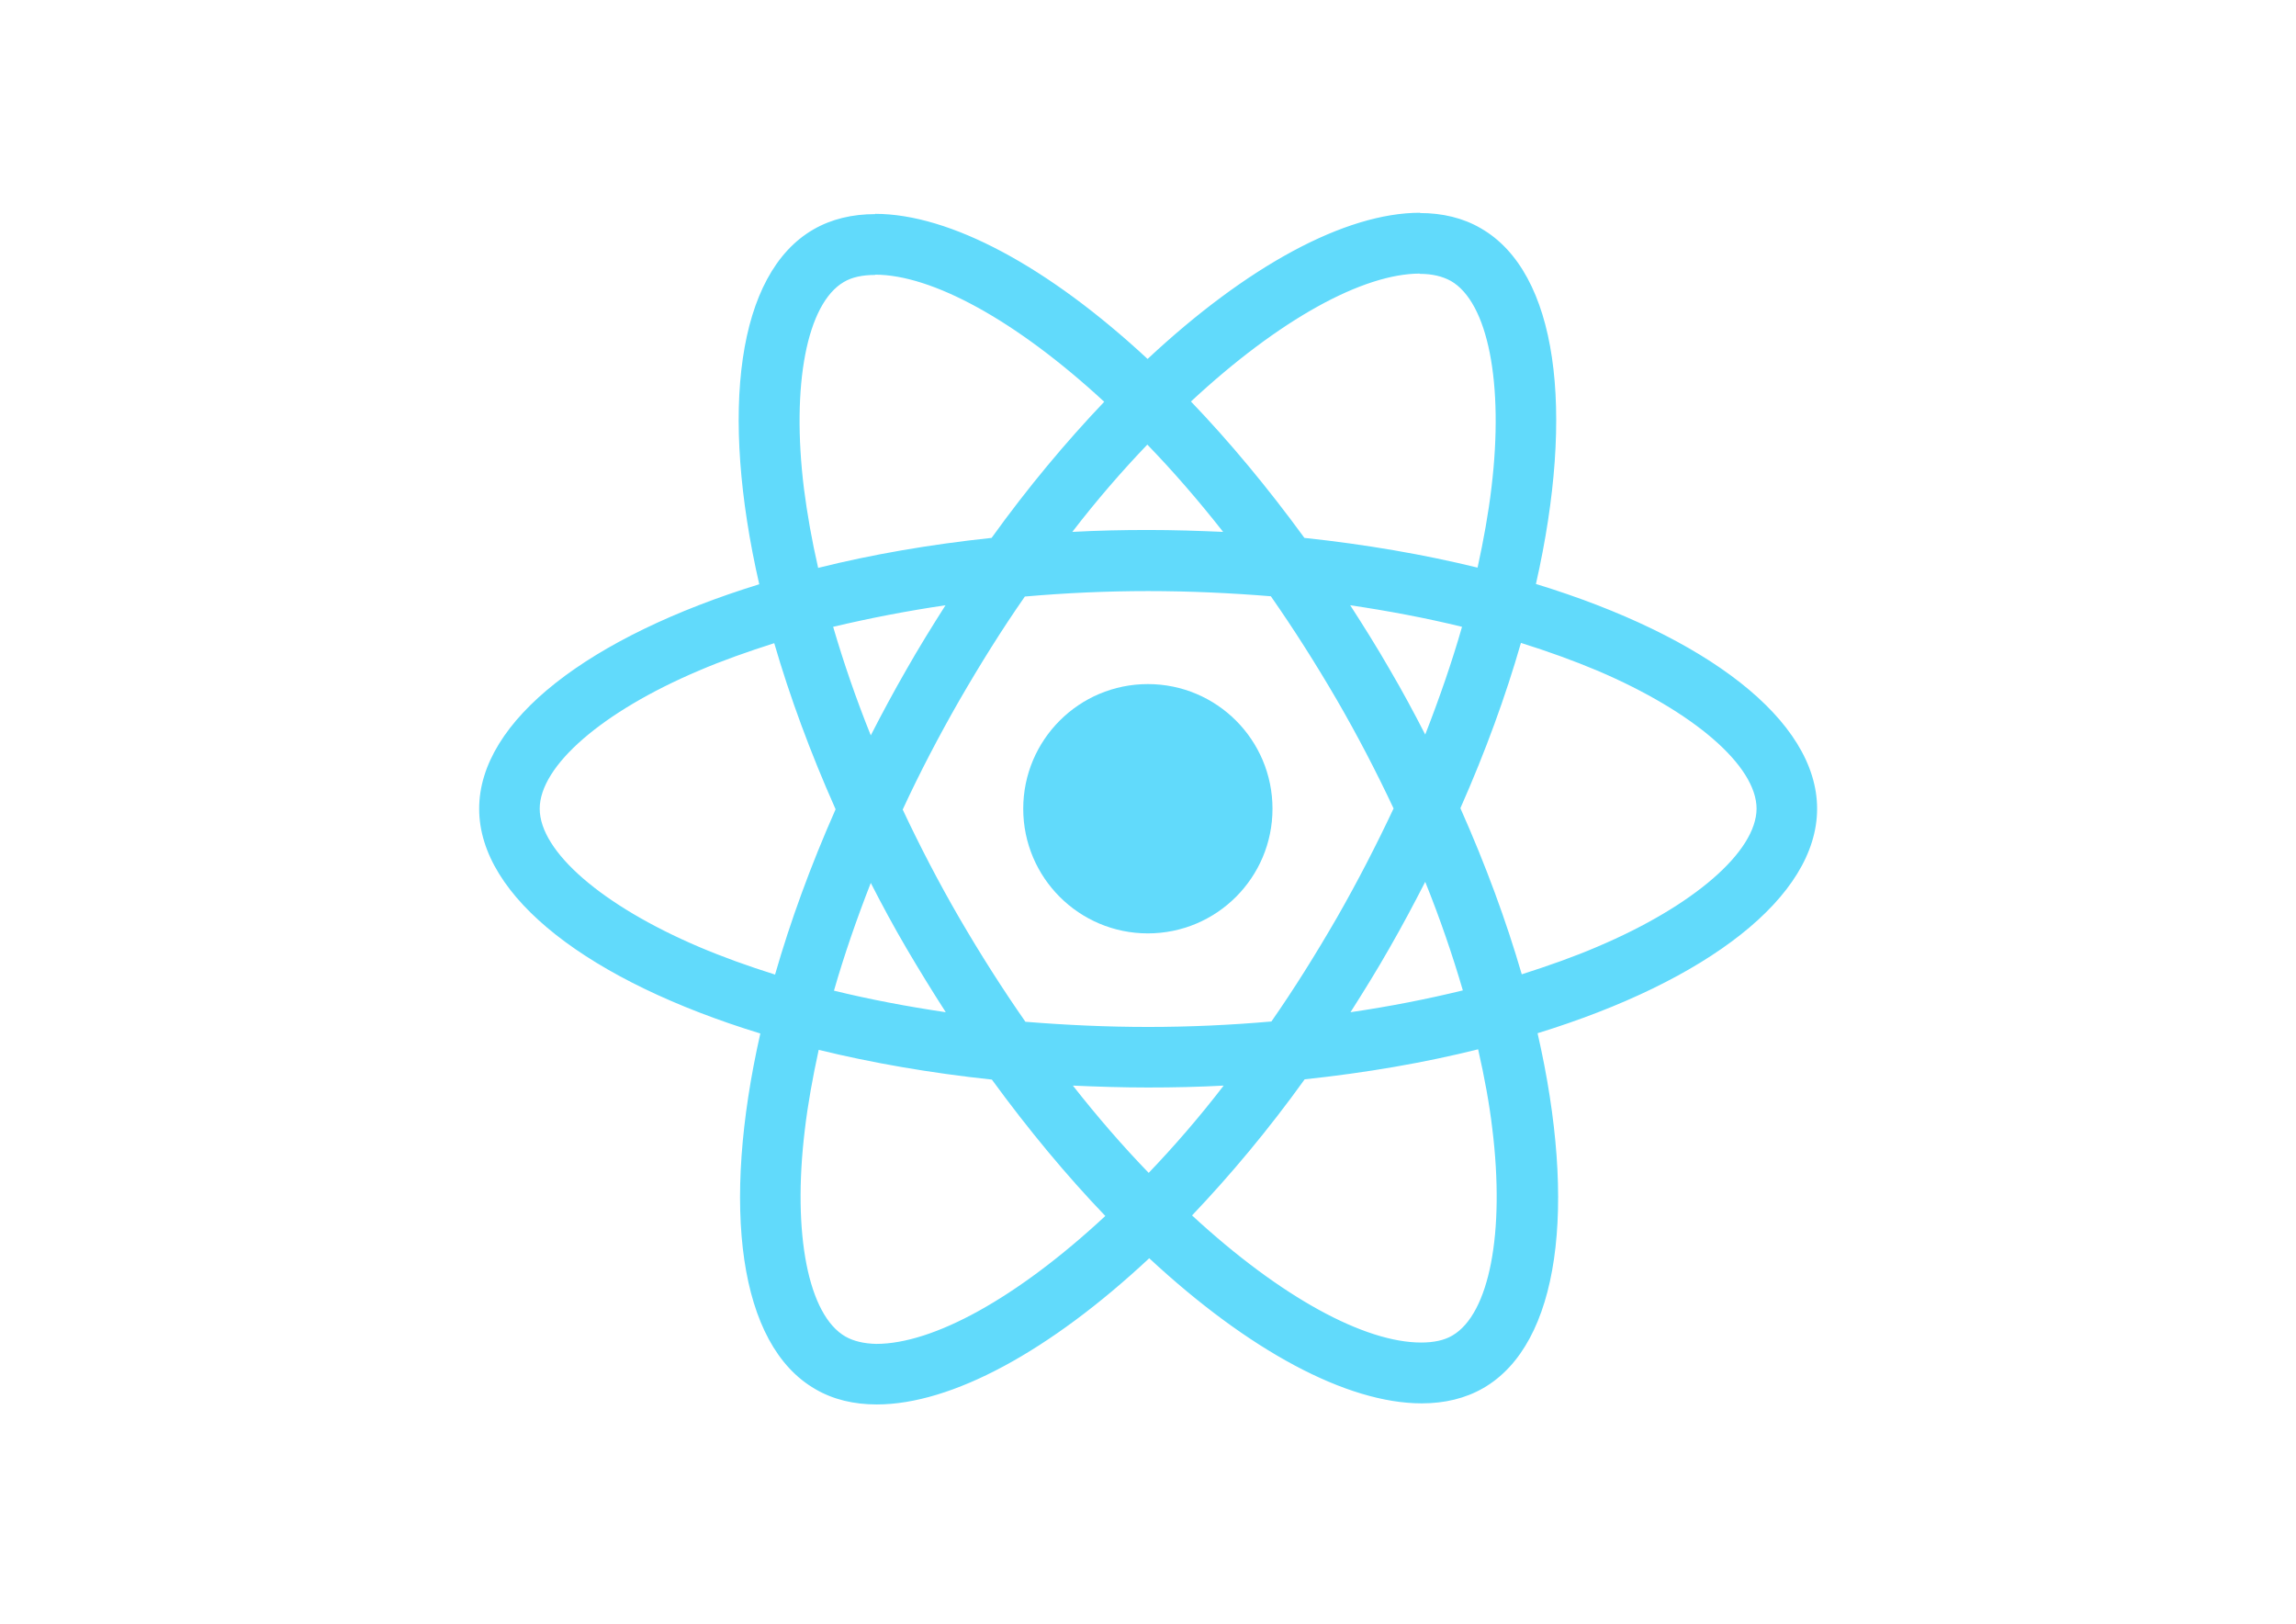
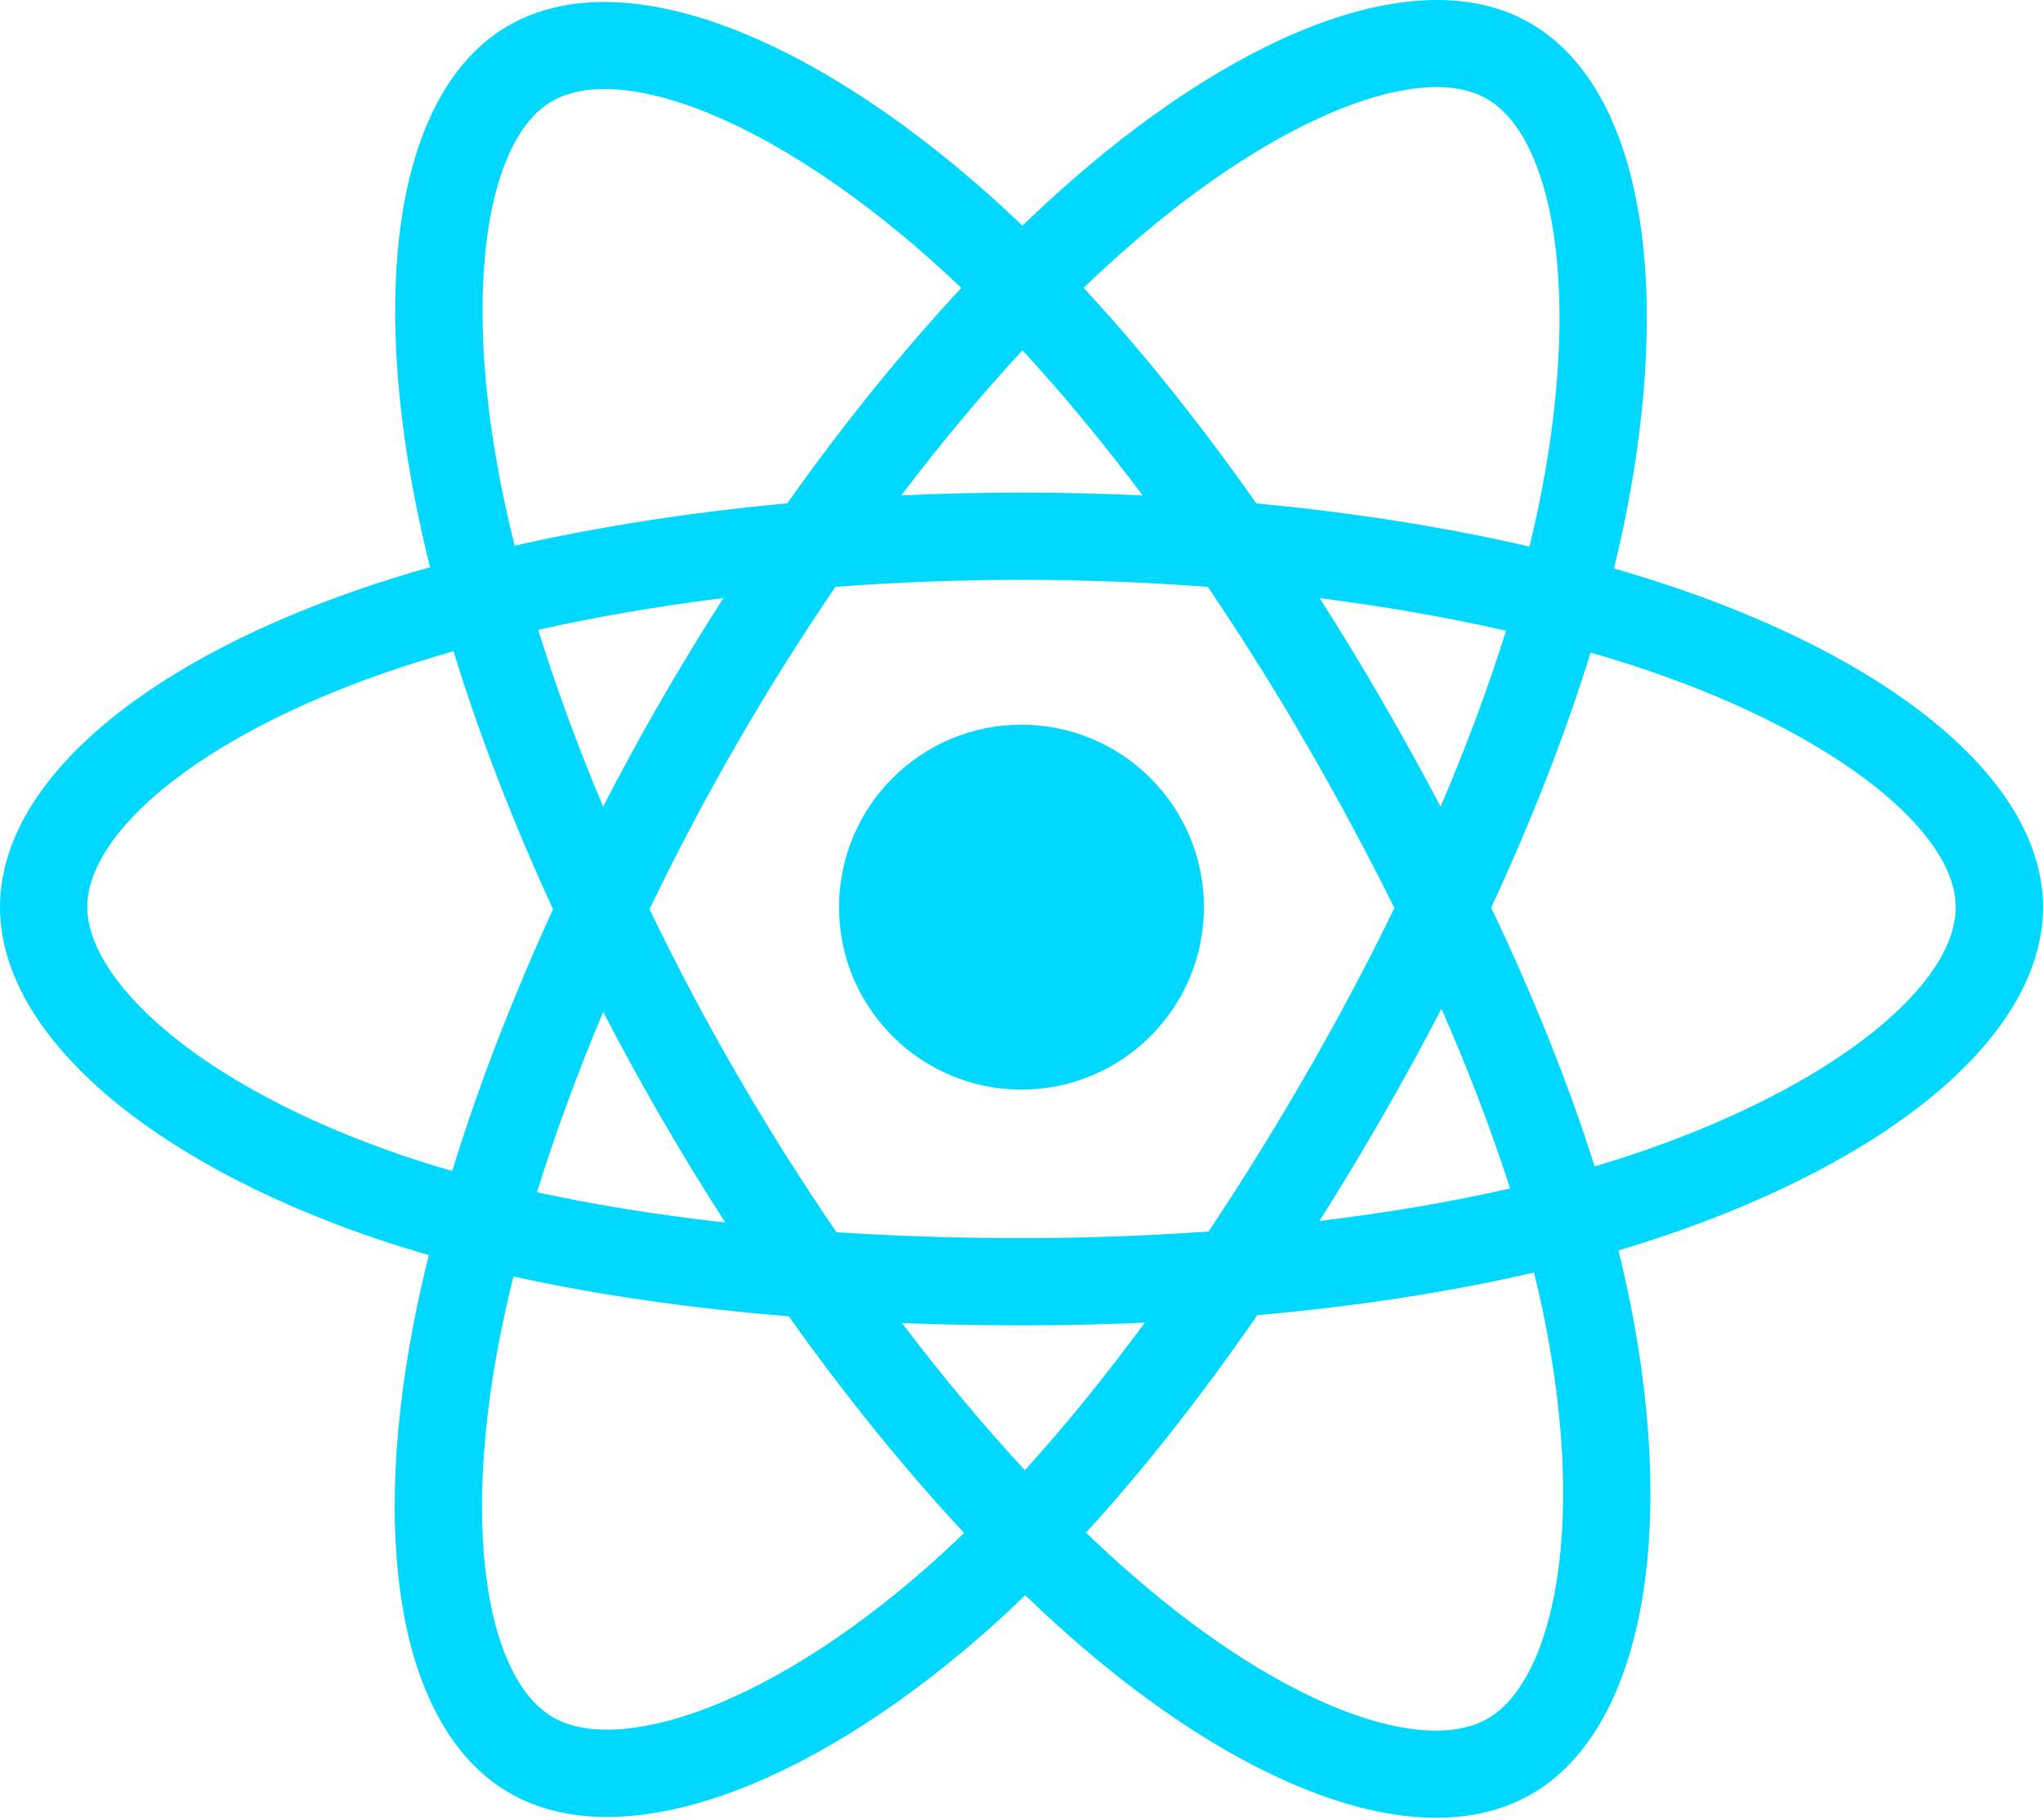
- <svg xmlns="http://www.w3.org/2000/svg" viewBox="0 0 841.9 595.3">
-   <g fill="#61DAFB">
-     <path d="M666.3 296.5c0-32.5-40.7-63.3-103.1-82.4 14.4-63.6 8-114.2-20.2-130.4-6.5-3.8-14.1-5.6-22.4-5.6v22.3c4.6 0 8.3.9 11.4 2.6 13.6 7.8 19.5 37.5 14.9 75.7-1.1 9.4-2.9 19.3-5.1 29.4-19.6-4.8-41-8.5-63.5-10.9-13.5-18.5-27.5-35.3-41.6-50 32.6-30.3 63.2-46.9 84-46.9V78c-27.5 0-63.5 19.6-99.9 53.6-36.4-33.8-72.4-53.2-99.9-53.2v22.3c20.7 0 51.4 16.5 84 46.6-14 14.7-28 31.4-41.3 49.9-22.6 2.4-44 6.1-63.6 11-2.3-10-4-19.7-5.2-29-4.7-38.2 1.1-67.9 14.6-75.8 3-1.8 6.9-2.6 11.5-2.6V78.5c-8.4 0-16 1.8-22.6 5.6-28.1 16.2-34.4 66.7-19.9 130.1-62.2 19.2-102.7 49.9-102.7 82.3 0 32.5 40.7 63.3 103.1 82.4-14.4 63.6-8 114.2 20.2 130.4 6.5 3.8 14.1 5.6 22.5 5.6 27.5 0 63.5-19.6 99.9-53.6 36.4 33.8 72.4 53.2 99.9 53.2 8.4 0 16-1.8 22.6-5.6 28.1-16.2 34.4-66.7 19.9-130.1 62-19.1 102.5-49.9 102.5-82.3zm-130.2-66.7c-3.7 12.9-8.3 26.2-13.5 39.5-4.1-8-8.4-16-13.1-24-4.6-8-9.5-15.8-14.4-23.4 14.2 2.1 27.9 4.7 41 7.9zm-45.8 106.5c-7.8 13.5-15.8 26.3-24.1 38.2-14.9 1.3-30 2-45.2 2-15.1 0-30.2-.7-45-1.9-8.3-11.9-16.4-24.6-24.2-38-7.6-13.1-14.5-26.4-20.8-39.8 6.2-13.4 13.2-26.8 20.7-39.9 7.8-13.5 15.8-26.3 24.1-38.2 14.9-1.3 30-2 45.2-2 15.1 0 30.2.7 45 1.9 8.3 11.9 16.4 24.6 24.2 38 7.6 13.1 14.5 26.4 20.8 39.8-6.3 13.4-13.2 26.8-20.7 39.9zm32.3-13c5.4 13.4 10 26.8 13.8 39.8-13.1 3.2-26.9 5.9-41.2 8 4.9-7.7 9.8-15.6 14.4-23.7 4.6-8 8.9-16.1 13-24.1zM421.2 430c-9.3-9.6-18.6-20.3-27.8-32 9 .4 18.2.7 27.5.7 9.4 0 18.7-.2 27.8-.7-9 11.7-18.3 22.4-27.5 32zm-74.4-58.9c-14.2-2.1-27.9-4.7-41-7.9 3.7-12.9 8.3-26.2 13.5-39.5 4.1 8 8.4 16 13.1 24 4.7 8 9.5 15.8 14.4 23.4zM420.7 163c9.3 9.6 18.6 20.3 27.8 32-9-.4-18.2-.7-27.5-.7-9.4 0-18.7.2-27.8.7 9-11.7 18.3-22.4 27.5-32zm-74 58.9c-4.9 7.7-9.8 15.6-14.4 23.7-4.6 8-8.9 16-13 24-5.4-13.4-10-26.8-13.8-39.8 13.1-3.1 26.9-5.8 41.2-7.9zm-90.5 125.2c-35.4-15.1-58.3-34.9-58.3-50.6 0-15.7 22.9-35.6 58.3-50.6 8.6-3.7 18-7 27.7-10.1 5.7 19.6 13.2 40 22.5 60.9-9.2 20.8-16.6 41.1-22.2 60.6-9.9-3.1-19.3-6.5-28-10.2zM310 490c-13.6-7.8-19.5-37.5-14.9-75.7 1.1-9.4 2.9-19.3 5.1-29.4 19.6 4.8 41 8.5 63.5 10.9 13.5 18.5 27.5 35.3 41.6 50-32.6 30.3-63.2 46.9-84 46.9-4.5-.1-8.3-1-11.3-2.7zm237.2-76.2c4.7 38.2-1.1 67.9-14.6 75.8-3 1.8-6.9 2.6-11.5 2.6-20.7 0-51.4-16.5-84-46.6 14-14.7 28-31.4 41.3-49.9 22.6-2.4 44-6.1 63.6-11 2.3 10.1 4.1 19.8 5.2 29.1zm38.5-66.7c-8.6 3.7-18 7-27.7 10.1-5.7-19.6-13.2-40-22.5-60.9 9.2-20.8 16.6-41.1 22.2-60.6 9.9 3.1 19.3 6.5 28.1 10.2 35.4 15.1 58.3 34.9 58.3 50.6-.1 15.7-23 35.6-58.4 50.6zM320.8 78.4z" />
-     <circle cx="420.9" cy="296.5" r="45.7" />
-     <path d="M520.5 78.1z" />
-   </g>
+ <svg xmlns="http://www.w3.org/2000/svg" aria-hidden="true" role="img" class="iconify iconify--logos" width="35.93" height="32" preserveAspectRatio="xMidYMid meet" viewBox="0 0 256 228">
+   <path fill="#00D8FF" d="M210.483 73.824a171.49 171.49 0 0 0-8.24-2.597c.465-1.9.893-3.777 1.273-5.621c6.238-30.281 2.16-54.676-11.769-62.708c-13.355-7.7-35.196.329-57.254 19.526a171.23 171.23 0 0 0-6.375 5.848a155.866 155.866 0 0 0-4.241-3.917C100.759 3.829 77.587-4.822 63.673 3.233C50.33 10.957 46.379 33.89 51.995 62.588a170.974 170.974 0 0 0 1.892 8.48c-3.28.932-6.445 1.924-9.474 2.98C17.309 83.498 0 98.307 0 113.668c0 15.865 18.582 31.778 46.812 41.427a145.52 145.52 0 0 0 6.921 2.165a167.467 167.467 0 0 0-2.01 9.138c-5.354 28.2-1.173 50.591 12.134 58.266c13.744 7.926 36.812-.22 59.273-19.855a145.567 145.567 0 0 0 5.342-4.923a168.064 168.064 0 0 0 6.92 6.314c21.758 18.722 43.246 26.282 56.54 18.586c13.731-7.949 18.194-32.003 12.4-61.268a145.016 145.016 0 0 0-1.535-6.842c1.62-.48 3.21-.974 4.76-1.488c29.348-9.723 48.443-25.443 48.443-41.52c0-15.417-17.868-30.326-45.517-39.844Zm-6.365 70.984c-1.4.463-2.836.91-4.3 1.345c-3.24-10.257-7.612-21.163-12.963-32.432c5.106-11 9.31-21.767 12.459-31.957c2.619.758 5.16 1.557 7.61 2.4c23.69 8.156 38.14 20.213 38.14 29.504c0 9.896-15.606 22.743-40.946 31.14Zm-10.514 20.834c2.562 12.94 2.927 24.64 1.23 33.787c-1.524 8.219-4.59 13.698-8.382 15.893c-8.067 4.67-25.32-1.4-43.927-17.412a156.726 156.726 0 0 1-6.437-5.87c7.214-7.889 14.423-17.06 21.459-27.246c12.376-1.098 24.068-2.894 34.671-5.345a134.17 134.17 0 0 1 1.386 6.193ZM87.276 214.515c-7.882 2.783-14.16 2.863-17.955.675c-8.075-4.657-11.432-22.636-6.853-46.752a156.923 156.923 0 0 1 1.869-8.499c10.486 2.32 22.093 3.988 34.498 4.994c7.084 9.967 14.501 19.128 21.976 27.15a134.668 134.668 0 0 1-4.877 4.492c-9.933 8.682-19.886 14.842-28.658 17.94ZM50.35 144.747c-12.483-4.267-22.792-9.812-29.858-15.863c-6.35-5.437-9.555-10.836-9.555-15.216c0-9.322 13.897-21.212 37.076-29.293c2.813-.98 5.757-1.905 8.812-2.773c3.204 10.42 7.406 21.315 12.477 32.332c-5.137 11.18-9.399 22.249-12.634 32.792a134.718 134.718 0 0 1-6.318-1.979Zm12.378-84.26c-4.811-24.587-1.616-43.134 6.425-47.789c8.564-4.958 27.502 2.111 47.463 19.835a144.318 144.318 0 0 1 3.841 3.545c-7.438 7.987-14.787 17.08-21.808 26.988c-12.04 1.116-23.565 2.908-34.161 5.309a160.342 160.342 0 0 1-1.76-7.887Zm110.427 27.268a347.8 347.8 0 0 0-7.785-12.803c8.168 1.033 15.994 2.404 23.343 4.08c-2.206 7.072-4.956 14.465-8.193 22.045a381.151 381.151 0 0 0-7.365-13.322Zm-45.032-43.861c5.044 5.465 10.096 11.566 15.065 18.186a322.04 322.04 0 0 0-30.257-.006c4.974-6.559 10.069-12.652 15.192-18.18ZM82.802 87.83a323.167 323.167 0 0 0-7.227 13.238c-3.184-7.553-5.909-14.98-8.134-22.152c7.304-1.634 15.093-2.97 23.209-3.984a321.524 321.524 0 0 0-7.848 12.897Zm8.081 65.352c-8.385-.936-16.291-2.203-23.593-3.793c2.26-7.3 5.045-14.885 8.298-22.6a321.187 321.187 0 0 0 7.257 13.246c2.594 4.48 5.28 8.868 8.038 13.147Zm37.542 31.03c-5.184-5.592-10.354-11.779-15.403-18.433c4.902.192 9.899.29 14.978.29c5.218 0 10.376-.117 15.453-.343c-4.985 6.774-10.018 12.97-15.028 18.486Zm52.198-57.817c3.422 7.8 6.306 15.345 8.596 22.52c-7.422 1.694-15.436 3.058-23.88 4.071a382.417 382.417 0 0 0 7.859-13.026a347.403 347.403 0 0 0 7.425-13.565Zm-16.898 8.101a358.557 358.557 0 0 1-12.281 19.815a329.4 329.4 0 0 1-23.444.823c-7.967 0-15.716-.248-23.178-.732a310.202 310.202 0 0 1-12.513-19.846h.001a307.41 307.41 0 0 1-10.923-20.627a310.278 310.278 0 0 1 10.89-20.637l-.001.001a307.318 307.318 0 0 1 12.413-19.761c7.613-.576 15.42-.876 23.31-.876H128c7.926 0 15.743.303 23.354.883a329.357 329.357 0 0 1 12.335 19.695a358.489 358.489 0 0 1 11.036 20.54a329.472 329.472 0 0 1-11 20.722Zm22.56-122.124c8.572 4.944 11.906 24.881 6.52 51.026c-.344 1.668-.73 3.367-1.15 5.09c-10.622-2.452-22.155-4.275-34.23-5.408c-7.034-10.017-14.323-19.124-21.64-27.008a160.789 160.789 0 0 1 5.888-5.4c18.9-16.447 36.564-22.941 44.612-18.3ZM128 90.808c12.625 0 22.86 10.235 22.86 22.86s-10.235 22.86-22.86 22.86s-22.86-10.235-22.86-22.86s10.235-22.86 22.86-22.86Z" />
</svg>
